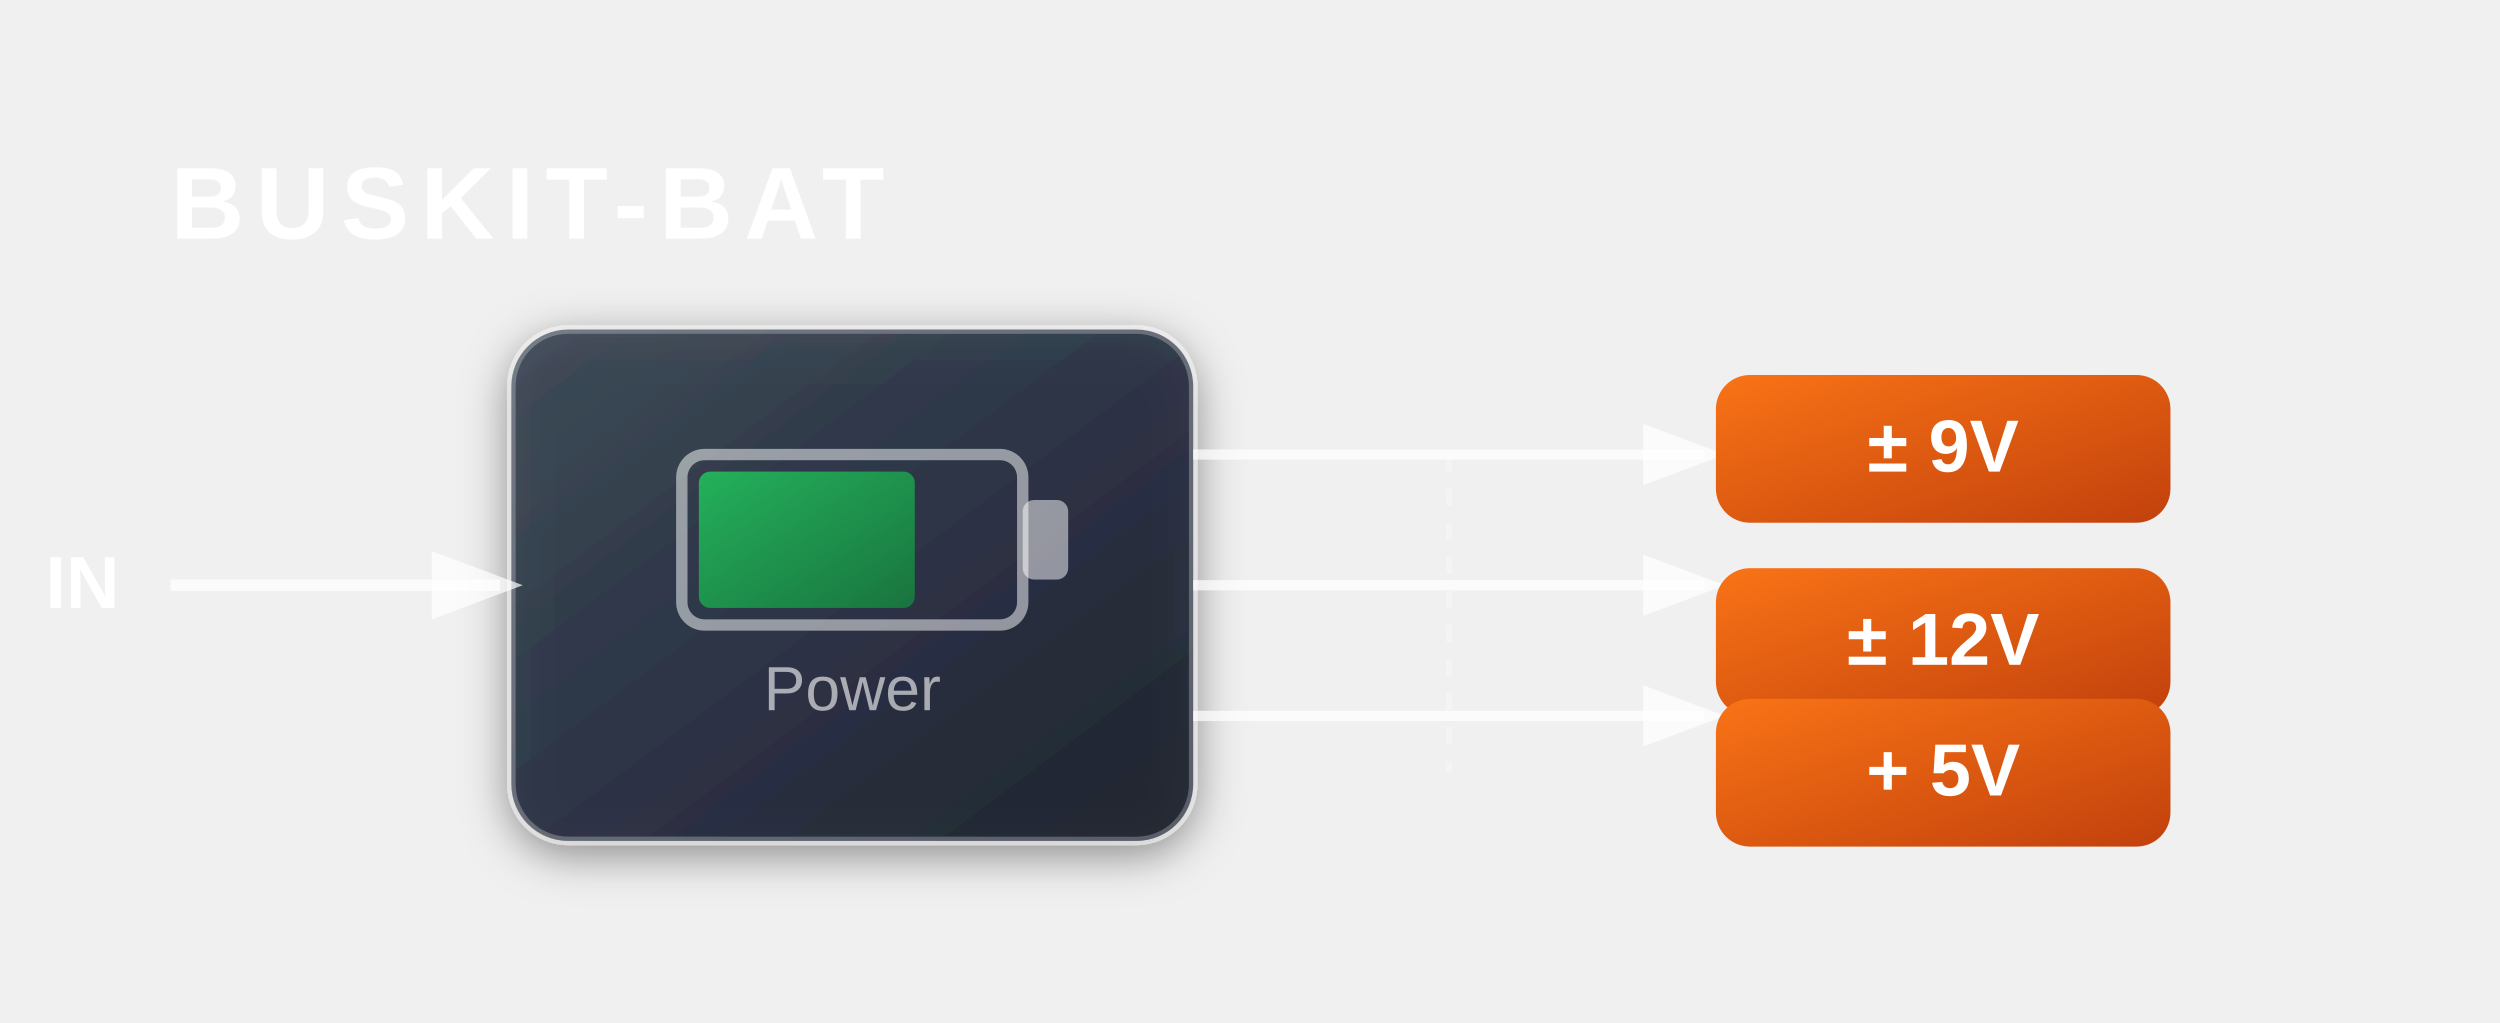
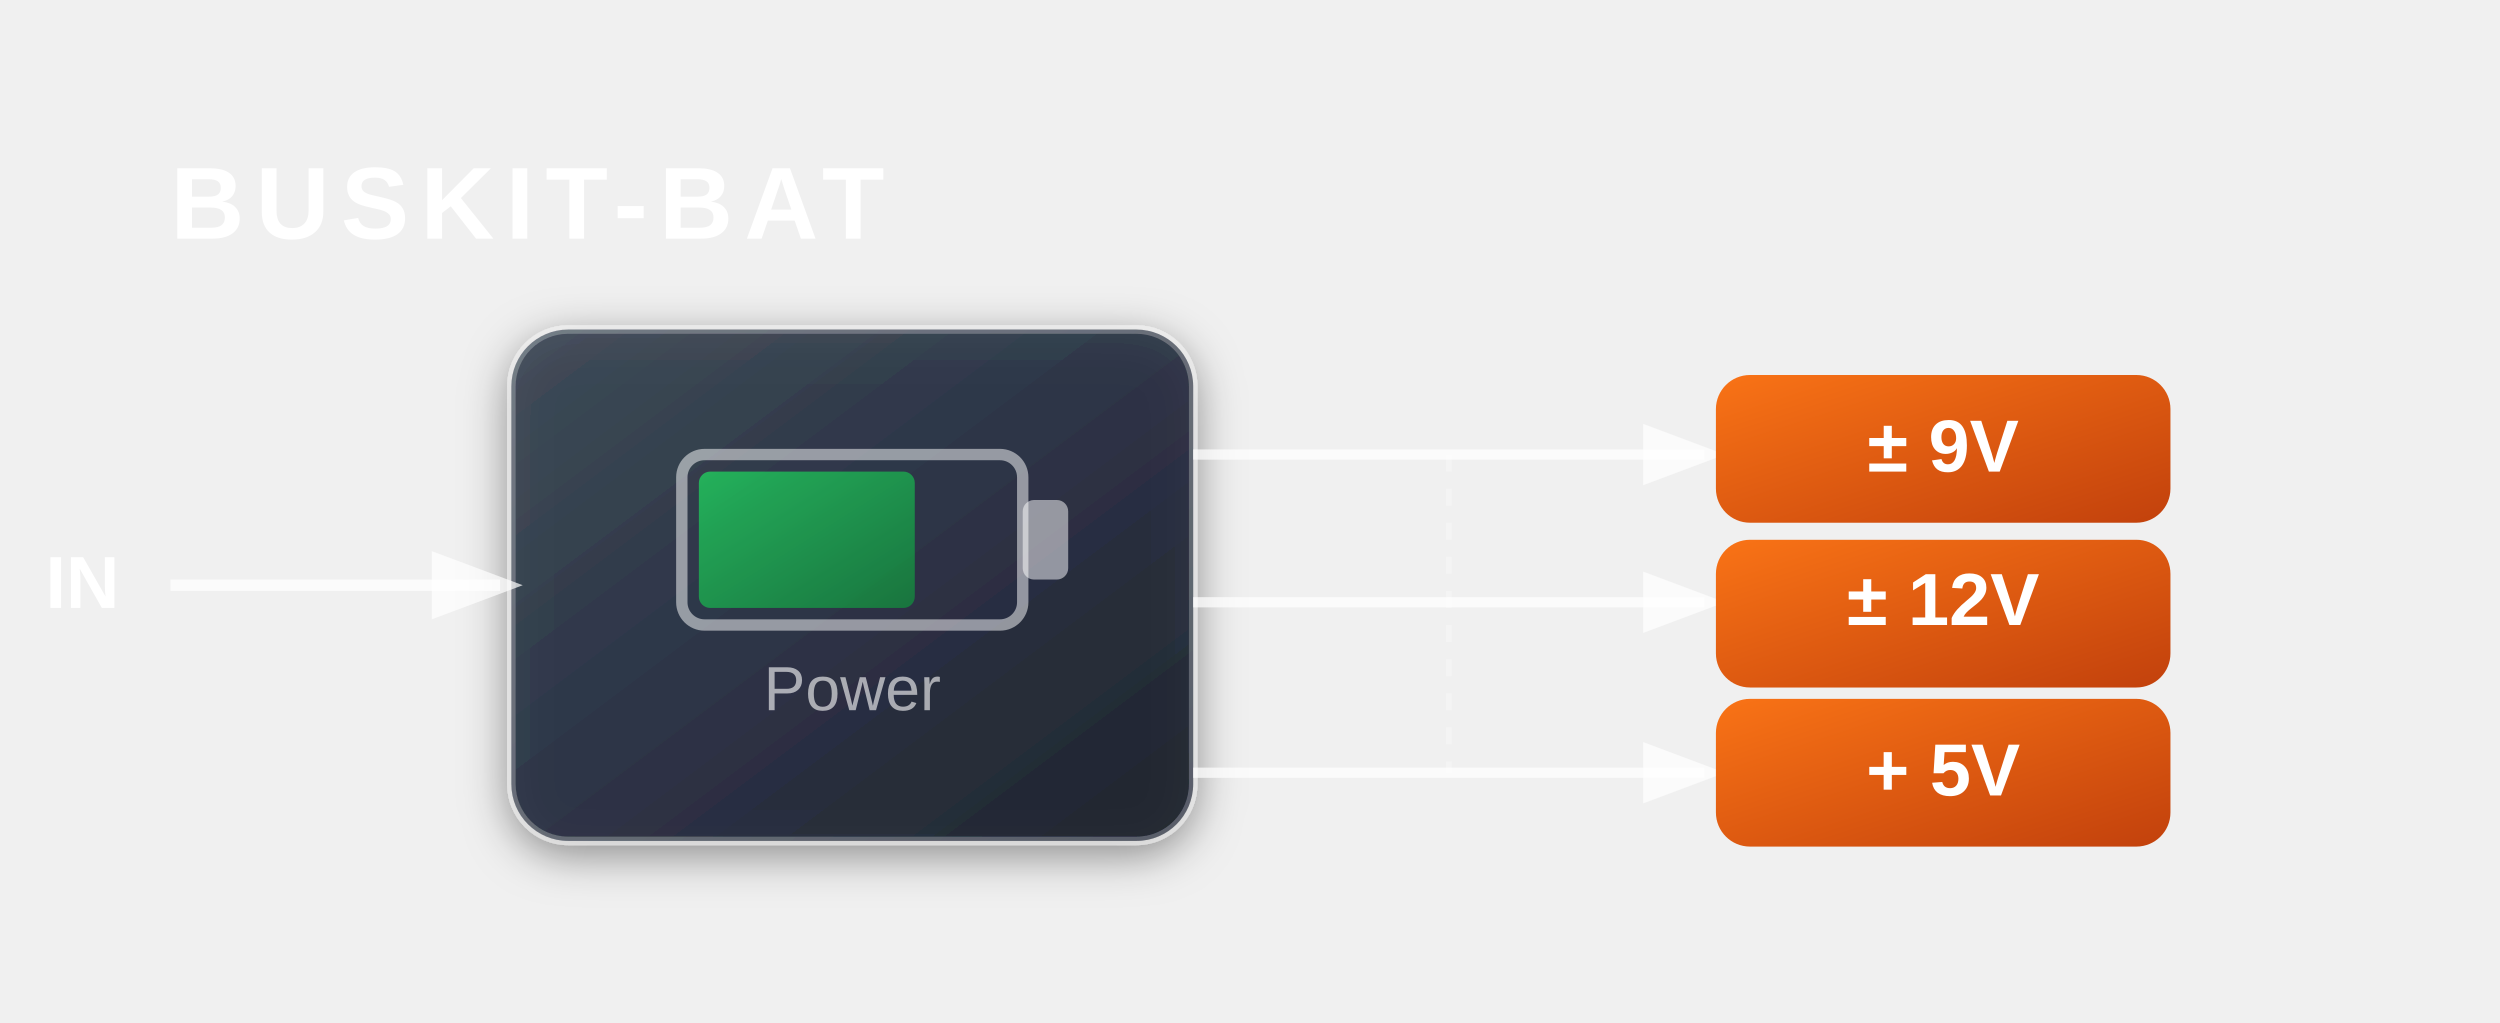
<svg xmlns="http://www.w3.org/2000/svg" viewBox="0 0 440 180" width="440" height="180" style="background:#1a1a2e">
  <defs>
    <filter id="shadow" x="-20%" y="-20%" width="140%" height="140%">
      <feDropShadow dx="0" dy="2" stdDeviation="4" flood-color="#000" flood-opacity="0.5" />
    </filter>
    <marker id="arrow" markerWidth="8" markerHeight="8" refX="6" refY="3" orient="auto">
      <path d="M0,0 L0,6 L8,3 z" fill="rgba(255,255,255,0.7)" />
    </marker>
    <linearGradient id="grad-orange" x1="0%" y1="0%" x2="100%" y2="100%">
      <stop offset="0%" style="stop-color:#f97316" />
      <stop offset="100%" style="stop-color:#c2410c" />
    </linearGradient>
    <linearGradient id="grad-green" x1="0%" y1="0%" x2="100%" y2="100%">
      <stop offset="0%" style="stop-color:#22c55e" />
      <stop offset="100%" style="stop-color:#15803d" />
    </linearGradient>
    <linearGradient id="grad-dark" x1="0%" y1="0%" x2="100%" y2="100%">
      <stop offset="0%" style="stop-color:#374151;stop-opacity:0.9" />
      <stop offset="100%" style="stop-color:#111827;stop-opacity:0.9" />
    </linearGradient>
  </defs>
  <g transform="translate(30,20)">
    <text x="0" y="22" font-family="Arial,sans-serif" font-size="18" font-weight="bold" fill="white" letter-spacing="2">BUSKIT-BAT</text>
    <rect x="60" y="38" width="120" height="90" rx="10" fill="url(#grad-dark)" stroke="rgba(255,255,255,0.25)" stroke-width="1.5" filter="url(#shadow)" />
    <rect x="90" y="60" width="60" height="30" rx="4" fill="none" stroke="rgba(255,255,255,0.5)" stroke-width="2" />
    <rect x="150" y="68" width="8" height="14" rx="2" fill="rgba(255,255,255,0.5)" />
    <rect x="93" y="63" width="38" height="24" rx="2" fill="url(#grad-green)" opacity="0.85" />
    <text x="120" y="105" text-anchor="middle" font-family="Arial" font-size="11" fill="rgba(255,255,255,0.6)">Power</text>
    <line x1="0" y1="83" x2="58" y2="83" stroke="rgba(255,255,255,0.7)" stroke-width="2" marker-end="url(#arrow)" />
    <text x="-22" y="87" font-family="Arial" font-size="13" font-weight="bold" fill="white">IN</text>
    <line x1="180" y1="60" x2="270" y2="60" stroke="rgba(255,255,255,0.7)" stroke-width="1.8" marker-end="url(#arrow)" />
    <rect x="272" y="46" width="80" height="26" rx="6" fill="url(#grad-orange)" />
    <text x="312" y="63" text-anchor="middle" font-family="Arial" font-size="13" font-weight="bold" fill="white">± 9V</text>
-     <line x1="180" y1="83" x2="270" y2="83" stroke="rgba(255,255,255,0.7)" stroke-width="1.8" marker-end="url(#arrow)" />
-     <rect x="272" y="80" width="80" height="26" rx="6" fill="url(#grad-orange)" />
-     <text x="312" y="97" text-anchor="middle" font-family="Arial" font-size="13" font-weight="bold" fill="white">± 12V</text>
-     <line x1="180" y1="106" x2="270" y2="106" stroke="rgba(255,255,255,0.7)" stroke-width="1.8" marker-end="url(#arrow)" />
+     <line x1="180" y1="86" x2="270" y2="86" stroke="rgba(255,255,255,0.7)" stroke-width="1.8" marker-end="url(#arrow)" />
+     <rect x="272" y="75" width="80" height="26" rx="6" fill="url(#grad-orange)" />
+     <text x="312" y="90" text-anchor="middle" font-family="Arial" font-size="13" font-weight="bold" fill="white">± 12V</text>
+     <line x1="180" y1="116" x2="270" y2="116" stroke="rgba(255,255,255,0.7)" stroke-width="1.8" marker-end="url(#arrow)" />
    <rect x="272" y="103" width="80" height="26" rx="6" fill="url(#grad-orange)" />
    <text x="312" y="120" text-anchor="middle" font-family="Arial" font-size="13" font-weight="bold" fill="white">+ 5V</text>
    <line x1="225" y1="60" x2="225" y2="116" stroke="rgba(255,255,255,0.25)" stroke-width="1" stroke-dasharray="3,3" />
  </g>
</svg>
